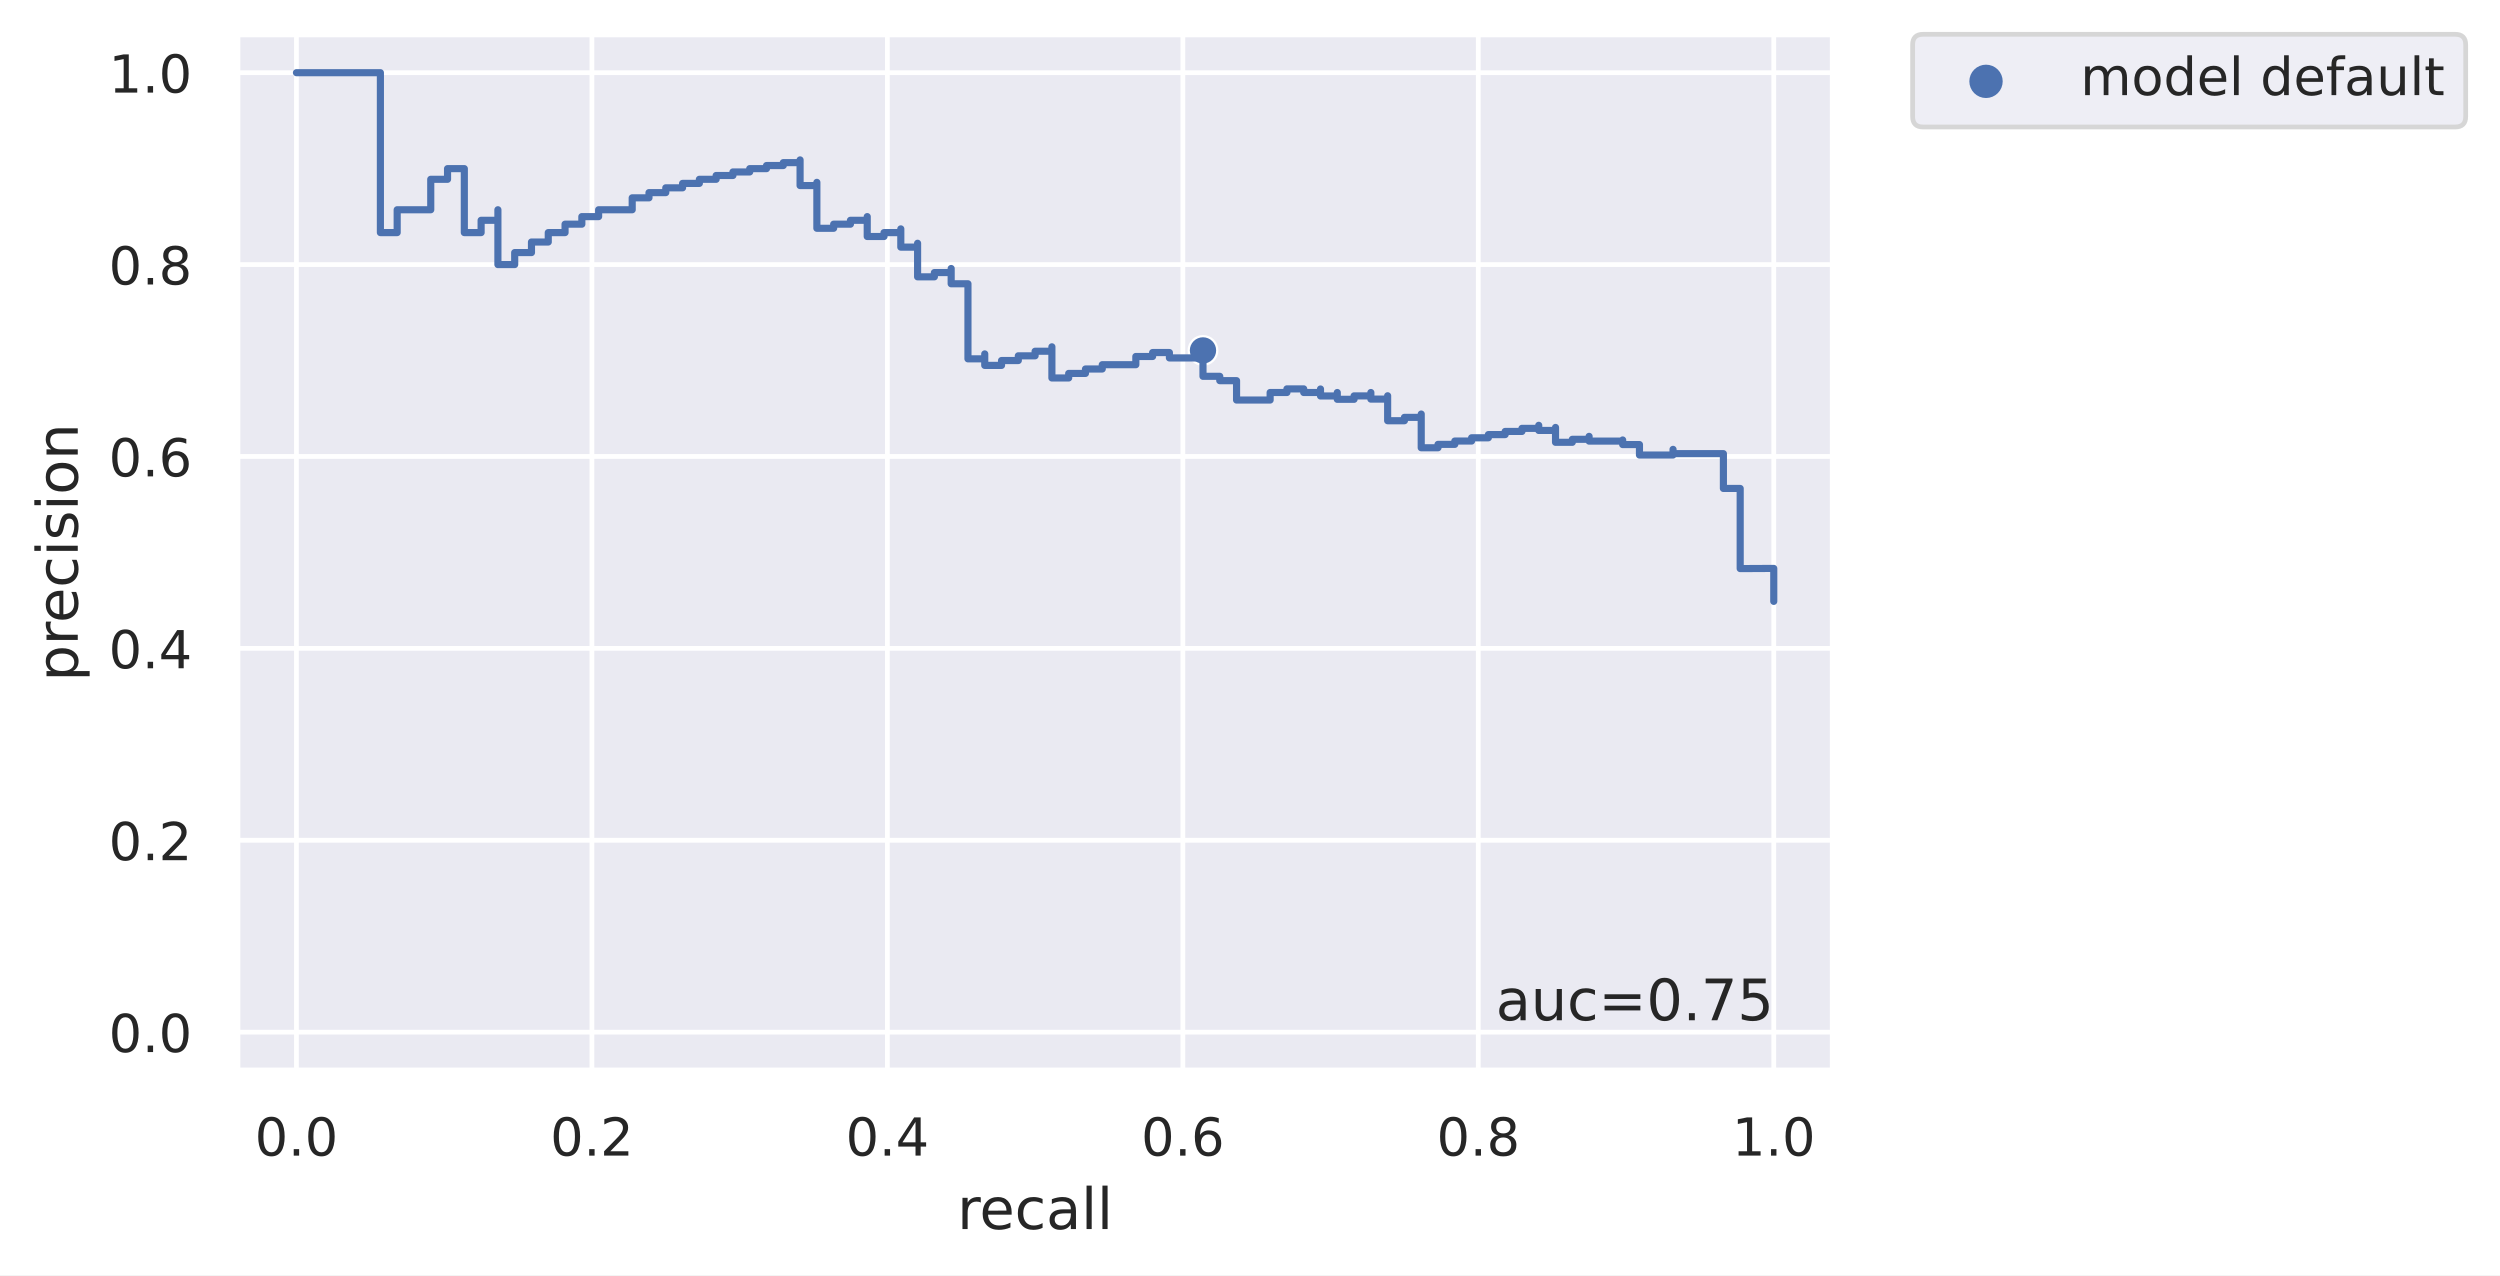
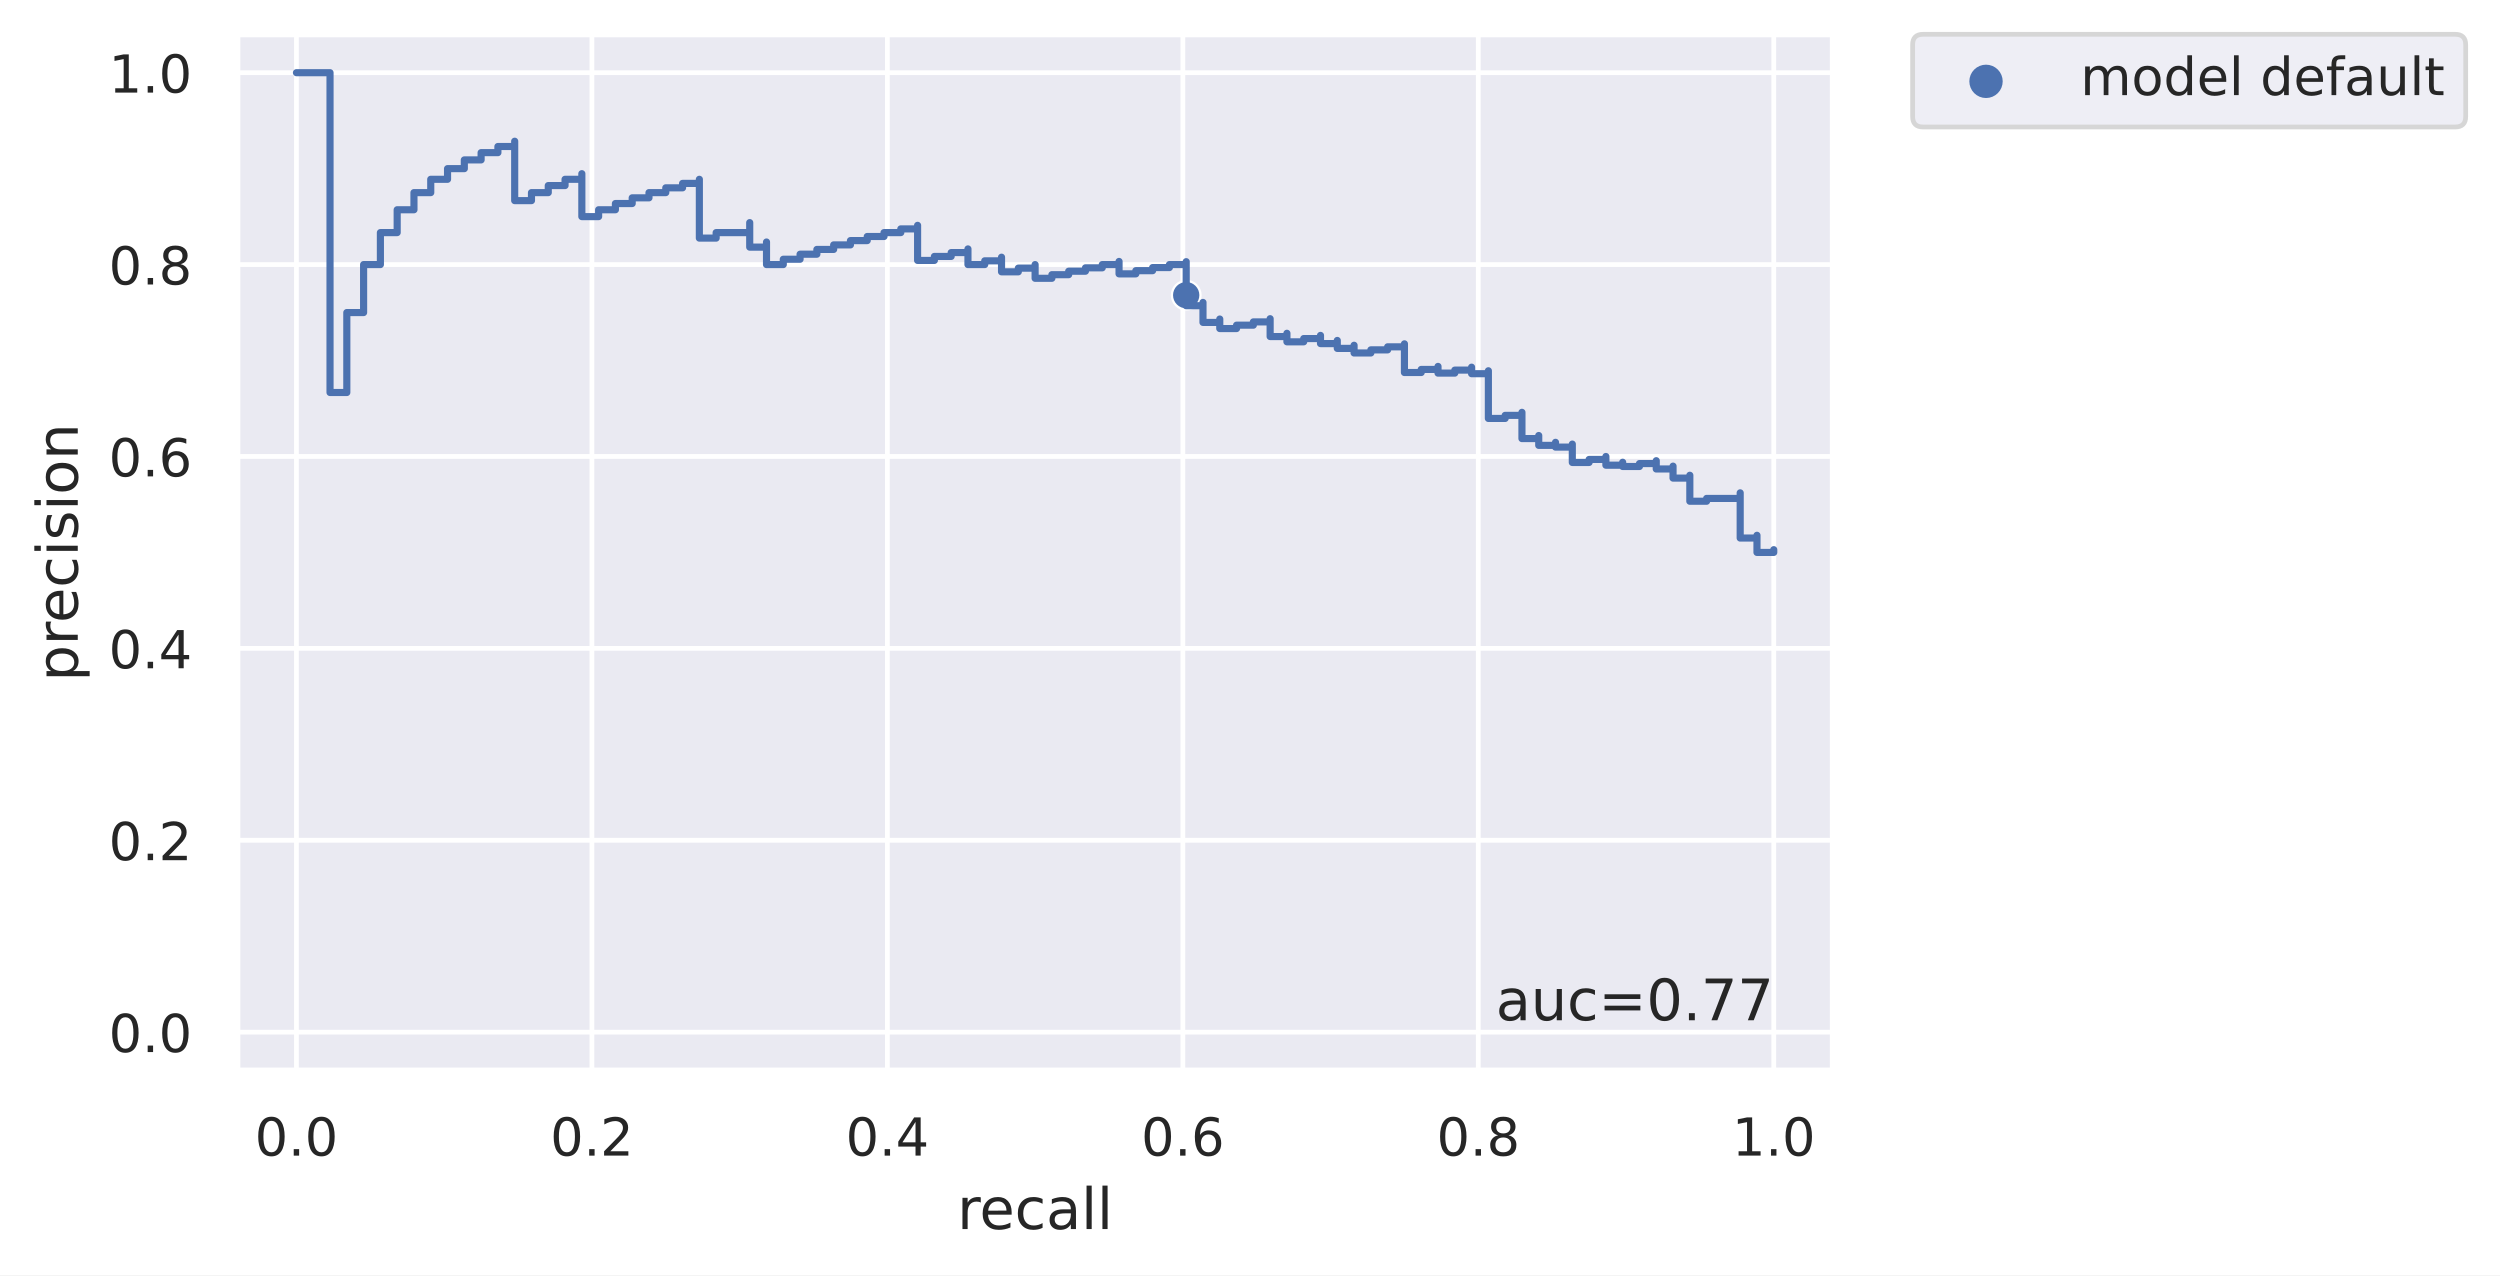
<svg xmlns="http://www.w3.org/2000/svg" xmlns:xlink="http://www.w3.org/1999/xlink" height="267.6pt" version="1.1" viewBox="0 0 524.601 267.6" width="524.601pt">
  <defs>
    <style type="text/css">*{stroke-linecap:butt;stroke-linejoin:round;}</style>
  </defs>
  <g id="figure_1">
    <g id="patch_1">
      <path d="M 0 267.6  L 524.601 267.6  L 524.601 0  L 0 0  z " style="fill:#ffffff;" />
    </g>
    <g id="axes_1">
      <g id="patch_2">
        <path d="M 49.807 224.64  L 384.607 224.64  L 384.607 7.2  L 49.807 7.2  z " style="fill:#eaeaf2;" />
      </g>
      <g id="matplotlib.axis_1">
        <g id="xtick_1">
          <g id="line2d_1">
-             <path clip-path="url(#p1f22471085)" d="M 62.207 224.64  L 62.207 7.2  " style="fill:none;stroke:#ffffff;stroke-linecap:round;" />
+             <path clip-path="url(#p3a8f4b2d29)" d="M 62.207 224.64  L 62.207 7.2  " style="fill:none;stroke:#ffffff;stroke-linecap:round;" />
          </g>
          <g id="text_1">
            <g style="fill:#262626;" transform="translate(53.46047 242.4983)scale(0.11 -0.11)">
              <defs>
                <path d="M 31.781 66.406  Q 24.172 66.406 20.328 58.906  Q 16.5 51.422 16.5 36.375  Q 16.5 21.391 20.328 13.891  Q 24.172 6.391 31.781 6.391  Q 39.453 6.391 43.281 13.891  Q 47.125 21.391 47.125 36.375  Q 47.125 51.422 43.281 58.906  Q 39.453 66.406 31.781 66.406  z M 31.781 74.219  Q 44.047 74.219 50.516 64.516  Q 56.984 54.828 56.984 36.375  Q 56.984 17.969 50.516 8.266  Q 44.047 -1.422 31.781 -1.422  Q 19.531 -1.422 13.062 8.266  Q 6.594 17.969 6.594 36.375  Q 6.594 54.828 13.062 64.516  Q 19.531 74.219 31.781 74.219  z " id="DejaVuSans-48" />
                <path d="M 10.688 12.406  L 21 12.406  L 21 0  L 10.688 0  z " id="DejaVuSans-46" />
              </defs>
              <use xlink:href="#DejaVuSans-48" />
              <use x="63.623" xlink:href="#DejaVuSans-46" />
              <use x="95.41" xlink:href="#DejaVuSans-48" />
            </g>
          </g>
        </g>
        <g id="xtick_2">
          <g id="line2d_2">
-             <path clip-path="url(#p1f22471085)" d="M 124.207 224.64  L 124.207 7.2  " style="fill:none;stroke:#ffffff;stroke-linecap:round;" />
+             <path clip-path="url(#p3a8f4b2d29)" d="M 124.207 224.64  L 124.207 7.2  " style="fill:none;stroke:#ffffff;stroke-linecap:round;" />
          </g>
          <g id="text_2">
            <g style="fill:#262626;" transform="translate(115.4605 242.4983)scale(0.11 -0.11)">
              <defs>
                <path d="M 19.188 8.297  L 53.609 8.297  L 53.609 0  L 7.328 0  L 7.328 8.297  Q 12.938 14.109 22.625 23.891  Q 32.328 33.688 34.812 36.531  Q 39.547 41.844 41.422 45.531  Q 43.312 49.219 43.312 52.781  Q 43.312 58.594 39.234 62.25  Q 35.156 65.922 28.609 65.922  Q 23.969 65.922 18.812 64.312  Q 13.672 62.703 7.812 59.422  L 7.812 69.391  Q 13.766 71.781 18.938 73  Q 24.125 74.219 28.422 74.219  Q 39.75 74.219 46.484 68.547  Q 53.219 62.891 53.219 53.422  Q 53.219 48.922 51.531 44.891  Q 49.859 40.875 45.406 35.406  Q 44.188 33.984 37.641 27.219  Q 31.109 20.453 19.188 8.297  z " id="DejaVuSans-50" />
              </defs>
              <use xlink:href="#DejaVuSans-48" />
              <use x="63.623" xlink:href="#DejaVuSans-46" />
              <use x="95.41" xlink:href="#DejaVuSans-50" />
            </g>
          </g>
        </g>
        <g id="xtick_3">
          <g id="line2d_3">
-             <path clip-path="url(#p1f22471085)" d="M 186.207 224.64  L 186.207 7.2  " style="fill:none;stroke:#ffffff;stroke-linecap:round;" />
+             <path clip-path="url(#p3a8f4b2d29)" d="M 186.207 224.64  L 186.207 7.2  " style="fill:none;stroke:#ffffff;stroke-linecap:round;" />
          </g>
          <g id="text_3">
            <g style="fill:#262626;" transform="translate(177.4605 242.4983)scale(0.11 -0.11)">
              <defs>
                <path d="M 37.797 64.312  L 12.891 25.391  L 37.797 25.391  z M 35.203 72.906  L 47.609 72.906  L 47.609 25.391  L 58.016 25.391  L 58.016 17.188  L 47.609 17.188  L 47.609 0  L 37.797 0  L 37.797 17.188  L 4.891 17.188  L 4.891 26.703  z " id="DejaVuSans-52" />
              </defs>
              <use xlink:href="#DejaVuSans-48" />
              <use x="63.623" xlink:href="#DejaVuSans-46" />
              <use x="95.41" xlink:href="#DejaVuSans-52" />
            </g>
          </g>
        </g>
        <g id="xtick_4">
          <g id="line2d_4">
-             <path clip-path="url(#p1f22471085)" d="M 248.207 224.64  L 248.207 7.2  " style="fill:none;stroke:#ffffff;stroke-linecap:round;" />
+             <path clip-path="url(#p3a8f4b2d29)" d="M 248.207 224.64  L 248.207 7.2  " style="fill:none;stroke:#ffffff;stroke-linecap:round;" />
          </g>
          <g id="text_4">
            <g style="fill:#262626;" transform="translate(239.4605 242.4983)scale(0.11 -0.11)">
              <defs>
                <path d="M 33.016 40.375  Q 26.375 40.375 22.484 35.828  Q 18.609 31.297 18.609 23.391  Q 18.609 15.531 22.484 10.953  Q 26.375 6.391 33.016 6.391  Q 39.656 6.391 43.531 10.953  Q 47.406 15.531 47.406 23.391  Q 47.406 31.297 43.531 35.828  Q 39.656 40.375 33.016 40.375  z M 52.594 71.297  L 52.594 62.312  Q 48.875 64.062 45.094 64.984  Q 41.312 65.922 37.594 65.922  Q 27.828 65.922 22.672 59.328  Q 17.531 52.734 16.797 39.406  Q 19.672 43.656 24.016 45.922  Q 28.375 48.188 33.594 48.188  Q 44.578 48.188 50.953 41.516  Q 57.328 34.859 57.328 23.391  Q 57.328 12.156 50.688 5.359  Q 44.047 -1.422 33.016 -1.422  Q 20.359 -1.422 13.672 8.266  Q 6.984 17.969 6.984 36.375  Q 6.984 53.656 15.188 63.938  Q 23.391 74.219 37.203 74.219  Q 40.922 74.219 44.703 73.484  Q 48.484 72.75 52.594 71.297  z " id="DejaVuSans-54" />
              </defs>
              <use xlink:href="#DejaVuSans-48" />
              <use x="63.623" xlink:href="#DejaVuSans-46" />
              <use x="95.41" xlink:href="#DejaVuSans-54" />
            </g>
          </g>
        </g>
        <g id="xtick_5">
          <g id="line2d_5">
-             <path clip-path="url(#p1f22471085)" d="M 310.207 224.64  L 310.207 7.2  " style="fill:none;stroke:#ffffff;stroke-linecap:round;" />
+             <path clip-path="url(#p3a8f4b2d29)" d="M 310.207 224.64  L 310.207 7.2  " style="fill:none;stroke:#ffffff;stroke-linecap:round;" />
          </g>
          <g id="text_5">
            <g style="fill:#262626;" transform="translate(301.4605 242.4983)scale(0.11 -0.11)">
              <defs>
                <path d="M 31.781 34.625  Q 24.75 34.625 20.719 30.859  Q 16.703 27.094 16.703 20.516  Q 16.703 13.922 20.719 10.156  Q 24.75 6.391 31.781 6.391  Q 38.812 6.391 42.859 10.172  Q 46.922 13.969 46.922 20.516  Q 46.922 27.094 42.891 30.859  Q 38.875 34.625 31.781 34.625  z M 21.922 38.812  Q 15.578 40.375 12.031 44.719  Q 8.5 49.078 8.5 55.328  Q 8.5 64.062 14.719 69.141  Q 20.953 74.219 31.781 74.219  Q 42.672 74.219 48.875 69.141  Q 55.078 64.062 55.078 55.328  Q 55.078 49.078 51.531 44.719  Q 48 40.375 41.703 38.812  Q 48.828 37.156 52.797 32.312  Q 56.781 27.484 56.781 20.516  Q 56.781 9.906 50.312 4.234  Q 43.844 -1.422 31.781 -1.422  Q 19.734 -1.422 13.25 4.234  Q 6.781 9.906 6.781 20.516  Q 6.781 27.484 10.781 32.312  Q 14.797 37.156 21.922 38.812  z M 18.312 54.391  Q 18.312 48.734 21.844 45.562  Q 25.391 42.391 31.781 42.391  Q 38.141 42.391 41.719 45.562  Q 45.312 48.734 45.312 54.391  Q 45.312 60.062 41.719 63.234  Q 38.141 66.406 31.781 66.406  Q 25.391 66.406 21.844 63.234  Q 18.312 60.062 18.312 54.391  z " id="DejaVuSans-56" />
              </defs>
              <use xlink:href="#DejaVuSans-48" />
              <use x="63.623" xlink:href="#DejaVuSans-46" />
              <use x="95.41" xlink:href="#DejaVuSans-56" />
            </g>
          </g>
        </g>
        <g id="xtick_6">
          <g id="line2d_6">
-             <path clip-path="url(#p1f22471085)" d="M 372.207 224.64  L 372.207 7.2  " style="fill:none;stroke:#ffffff;stroke-linecap:round;" />
+             <path clip-path="url(#p3a8f4b2d29)" d="M 372.207 224.64  L 372.207 7.2  " style="fill:none;stroke:#ffffff;stroke-linecap:round;" />
          </g>
          <g id="text_6">
            <g style="fill:#262626;" transform="translate(363.4605 242.4983)scale(0.11 -0.11)">
              <defs>
                <path d="M 12.406 8.297  L 28.516 8.297  L 28.516 63.922  L 10.984 60.406  L 10.984 69.391  L 28.422 72.906  L 38.281 72.906  L 38.281 8.297  L 54.391 8.297  L 54.391 0  L 12.406 0  z " id="DejaVuSans-49" />
              </defs>
              <use xlink:href="#DejaVuSans-49" />
              <use x="63.623" xlink:href="#DejaVuSans-46" />
              <use x="95.41" xlink:href="#DejaVuSans-48" />
            </g>
          </g>
        </g>
        <g id="text_7">
          <g style="fill:#262626;" transform="translate(200.8741 257.9041)scale(0.12 -0.12)">
            <defs>
              <path d="M 41.109 46.297  Q 39.594 47.172 37.812 47.578  Q 36.031 48 33.891 48  Q 26.266 48 22.188 43.047  Q 18.109 38.094 18.109 28.812  L 18.109 0  L 9.078 0  L 9.078 54.688  L 18.109 54.688  L 18.109 46.188  Q 20.953 51.172 25.484 53.578  Q 30.031 56 36.531 56  Q 37.453 56 38.578 55.875  Q 39.703 55.766 41.062 55.516  z " id="DejaVuSans-114" />
              <path d="M 56.203 29.594  L 56.203 25.203  L 14.891 25.203  Q 15.484 15.922 20.484 11.062  Q 25.484 6.203 34.422 6.203  Q 39.594 6.203 44.453 7.469  Q 49.312 8.734 54.109 11.281  L 54.109 2.781  Q 49.266 0.734 44.188 -0.344  Q 39.109 -1.422 33.891 -1.422  Q 20.797 -1.422 13.156 6.188  Q 5.516 13.812 5.516 26.812  Q 5.516 40.234 12.766 48.109  Q 20.016 56 32.328 56  Q 43.359 56 49.781 48.891  Q 56.203 41.797 56.203 29.594  z M 47.219 32.234  Q 47.125 39.594 43.094 43.984  Q 39.062 48.391 32.422 48.391  Q 24.906 48.391 20.391 44.141  Q 15.875 39.891 15.188 32.172  z " id="DejaVuSans-101" />
              <path d="M 48.781 52.594  L 48.781 44.188  Q 44.969 46.297 41.141 47.344  Q 37.312 48.391 33.406 48.391  Q 24.656 48.391 19.812 42.844  Q 14.984 37.312 14.984 27.297  Q 14.984 17.281 19.812 11.734  Q 24.656 6.203 33.406 6.203  Q 37.312 6.203 41.141 7.25  Q 44.969 8.297 48.781 10.406  L 48.781 2.094  Q 45.016 0.344 40.984 -0.531  Q 36.969 -1.422 32.422 -1.422  Q 20.062 -1.422 12.781 6.344  Q 5.516 14.109 5.516 27.297  Q 5.516 40.672 12.859 48.328  Q 20.219 56 33.016 56  Q 37.156 56 41.109 55.141  Q 45.062 54.297 48.781 52.594  z " id="DejaVuSans-99" />
              <path d="M 34.281 27.484  Q 23.391 27.484 19.188 25  Q 14.984 22.516 14.984 16.5  Q 14.984 11.719 18.141 8.906  Q 21.297 6.109 26.703 6.109  Q 34.188 6.109 38.703 11.406  Q 43.219 16.703 43.219 25.484  L 43.219 27.484  z M 52.203 31.203  L 52.203 0  L 43.219 0  L 43.219 8.297  Q 40.141 3.328 35.547 0.953  Q 30.953 -1.422 24.312 -1.422  Q 15.922 -1.422 10.953 3.297  Q 6 8.016 6 15.922  Q 6 25.141 12.172 29.828  Q 18.359 34.516 30.609 34.516  L 43.219 34.516  L 43.219 35.406  Q 43.219 41.609 39.141 45  Q 35.062 48.391 27.688 48.391  Q 23 48.391 18.547 47.266  Q 14.109 46.141 10.016 43.891  L 10.016 52.203  Q 14.938 54.109 19.578 55.047  Q 24.219 56 28.609 56  Q 40.484 56 46.344 49.844  Q 52.203 43.703 52.203 31.203  z " id="DejaVuSans-97" />
              <path d="M 9.422 75.984  L 18.406 75.984  L 18.406 0  L 9.422 0  z " id="DejaVuSans-108" />
            </defs>
            <use xlink:href="#DejaVuSans-114" />
            <use x="38.863" xlink:href="#DejaVuSans-101" />
            <use x="100.387" xlink:href="#DejaVuSans-99" />
            <use x="155.367" xlink:href="#DejaVuSans-97" />
            <use x="216.646" xlink:href="#DejaVuSans-108" />
            <use x="244.43" xlink:href="#DejaVuSans-108" />
          </g>
        </g>
      </g>
      <g id="matplotlib.axis_2">
        <g id="ytick_1">
          <g id="line2d_7">
-             <path clip-path="url(#p1f22471085)" d="M 49.807 216.587  L 384.607 216.587  " style="fill:none;stroke:#ffffff;stroke-linecap:round;" />
+             <path clip-path="url(#p3a8f4b2d29)" d="M 49.807 216.587  L 384.607 216.587  " style="fill:none;stroke:#ffffff;stroke-linecap:round;" />
          </g>
          <g id="text_8">
            <g style="fill:#262626;" transform="translate(22.81375 220.7658)scale(0.11 -0.11)">
              <use xlink:href="#DejaVuSans-48" />
              <use x="63.623" xlink:href="#DejaVuSans-46" />
              <use x="95.41" xlink:href="#DejaVuSans-48" />
            </g>
          </g>
        </g>
        <g id="ytick_2">
          <g id="line2d_8">
-             <path clip-path="url(#p1f22471085)" d="M 49.807 176.32  L 384.607 176.32  " style="fill:none;stroke:#ffffff;stroke-linecap:round;" />
+             <path clip-path="url(#p3a8f4b2d29)" d="M 49.807 176.32  L 384.607 176.32  " style="fill:none;stroke:#ffffff;stroke-linecap:round;" />
          </g>
          <g id="text_9">
            <g style="fill:#262626;" transform="translate(22.81375 180.4991)scale(0.11 -0.11)">
              <use xlink:href="#DejaVuSans-48" />
              <use x="63.623" xlink:href="#DejaVuSans-46" />
              <use x="95.41" xlink:href="#DejaVuSans-50" />
            </g>
          </g>
        </g>
        <g id="ytick_3">
          <g id="line2d_9">
-             <path clip-path="url(#p1f22471085)" d="M 49.807 136.053  L 384.607 136.053  " style="fill:none;stroke:#ffffff;stroke-linecap:round;" />
+             <path clip-path="url(#p3a8f4b2d29)" d="M 49.807 136.053  L 384.607 136.053  " style="fill:none;stroke:#ffffff;stroke-linecap:round;" />
          </g>
          <g id="text_10">
            <g style="fill:#262626;" transform="translate(22.81375 140.2325)scale(0.11 -0.11)">
              <use xlink:href="#DejaVuSans-48" />
              <use x="63.623" xlink:href="#DejaVuSans-46" />
              <use x="95.41" xlink:href="#DejaVuSans-52" />
            </g>
          </g>
        </g>
        <g id="ytick_4">
          <g id="line2d_10">
-             <path clip-path="url(#p1f22471085)" d="M 49.807 95.787  L 384.607 95.787  " style="fill:none;stroke:#ffffff;stroke-linecap:round;" />
+             <path clip-path="url(#p3a8f4b2d29)" d="M 49.807 95.787  L 384.607 95.787  " style="fill:none;stroke:#ffffff;stroke-linecap:round;" />
          </g>
          <g id="text_11">
            <g style="fill:#262626;" transform="translate(22.81375 99.96581)scale(0.11 -0.11)">
              <use xlink:href="#DejaVuSans-48" />
              <use x="63.623" xlink:href="#DejaVuSans-46" />
              <use x="95.41" xlink:href="#DejaVuSans-54" />
            </g>
          </g>
        </g>
        <g id="ytick_5">
          <g id="line2d_11">
-             <path clip-path="url(#p1f22471085)" d="M 49.807 55.52  L 384.607 55.52  " style="fill:none;stroke:#ffffff;stroke-linecap:round;" />
+             <path clip-path="url(#p3a8f4b2d29)" d="M 49.807 55.52  L 384.607 55.52  " style="fill:none;stroke:#ffffff;stroke-linecap:round;" />
          </g>
          <g id="text_12">
            <g style="fill:#262626;" transform="translate(22.81375 59.69914)scale(0.11 -0.11)">
              <use xlink:href="#DejaVuSans-48" />
              <use x="63.623" xlink:href="#DejaVuSans-46" />
              <use x="95.41" xlink:href="#DejaVuSans-56" />
            </g>
          </g>
        </g>
        <g id="ytick_6">
          <g id="line2d_12">
-             <path clip-path="url(#p1f22471085)" d="M 49.807 15.253  L 384.607 15.253  " style="fill:none;stroke:#ffffff;stroke-linecap:round;" />
+             <path clip-path="url(#p3a8f4b2d29)" d="M 49.807 15.253  L 384.607 15.253  " style="fill:none;stroke:#ffffff;stroke-linecap:round;" />
          </g>
          <g id="text_13">
            <g style="fill:#262626;" transform="translate(22.81375 19.43247)scale(0.11 -0.11)">
              <use xlink:href="#DejaVuSans-49" />
              <use x="63.623" xlink:href="#DejaVuSans-46" />
              <use x="95.41" xlink:href="#DejaVuSans-48" />
            </g>
          </g>
        </g>
        <g id="text_14">
          <g style="fill:#262626;" transform="translate(16.31812 142.9847)rotate(-90)scale(0.12 -0.12)">
            <defs>
              <path d="M 18.109 8.203  L 18.109 -20.797  L 9.078 -20.797  L 9.078 54.688  L 18.109 54.688  L 18.109 46.391  Q 20.953 51.266 25.266 53.625  Q 29.594 56 35.594 56  Q 45.562 56 51.781 48.094  Q 58.016 40.188 58.016 27.297  Q 58.016 14.406 51.781 6.484  Q 45.562 -1.422 35.594 -1.422  Q 29.594 -1.422 25.266 0.953  Q 20.953 3.328 18.109 8.203  z M 48.688 27.297  Q 48.688 37.203 44.609 42.844  Q 40.531 48.484 33.406 48.484  Q 26.266 48.484 22.188 42.844  Q 18.109 37.203 18.109 27.297  Q 18.109 17.391 22.188 11.75  Q 26.266 6.109 33.406 6.109  Q 40.531 6.109 44.609 11.75  Q 48.688 17.391 48.688 27.297  z " id="DejaVuSans-112" />
              <path d="M 9.422 54.688  L 18.406 54.688  L 18.406 0  L 9.422 0  z M 9.422 75.984  L 18.406 75.984  L 18.406 64.594  L 9.422 64.594  z " id="DejaVuSans-105" />
              <path d="M 44.281 53.078  L 44.281 44.578  Q 40.484 46.531 36.375 47.5  Q 32.281 48.484 27.875 48.484  Q 21.188 48.484 17.844 46.438  Q 14.5 44.391 14.5 40.281  Q 14.5 37.156 16.891 35.375  Q 19.281 33.594 26.516 31.984  L 29.594 31.297  Q 39.156 29.25 43.188 25.516  Q 47.219 21.781 47.219 15.094  Q 47.219 7.469 41.188 3.016  Q 35.156 -1.422 24.609 -1.422  Q 20.219 -1.422 15.453 -0.562  Q 10.688 0.297 5.422 2  L 5.422 11.281  Q 10.406 8.688 15.234 7.391  Q 20.062 6.109 24.812 6.109  Q 31.156 6.109 34.562 8.281  Q 37.984 10.453 37.984 14.406  Q 37.984 18.062 35.516 20.016  Q 33.062 21.969 24.703 23.781  L 21.578 24.516  Q 13.234 26.266 9.516 29.906  Q 5.812 33.547 5.812 39.891  Q 5.812 47.609 11.281 51.797  Q 16.75 56 26.812 56  Q 31.781 56 36.172 55.266  Q 40.578 54.547 44.281 53.078  z " id="DejaVuSans-115" />
              <path d="M 30.609 48.391  Q 23.391 48.391 19.188 42.75  Q 14.984 37.109 14.984 27.297  Q 14.984 17.484 19.156 11.844  Q 23.344 6.203 30.609 6.203  Q 37.797 6.203 41.984 11.859  Q 46.188 17.531 46.188 27.297  Q 46.188 37.016 41.984 42.703  Q 37.797 48.391 30.609 48.391  z M 30.609 56  Q 42.328 56 49.016 48.375  Q 55.719 40.766 55.719 27.297  Q 55.719 13.875 49.016 6.219  Q 42.328 -1.422 30.609 -1.422  Q 18.844 -1.422 12.172 6.219  Q 5.516 13.875 5.516 27.297  Q 5.516 40.766 12.172 48.375  Q 18.844 56 30.609 56  z " id="DejaVuSans-111" />
              <path d="M 54.891 33.016  L 54.891 0  L 45.906 0  L 45.906 32.719  Q 45.906 40.484 42.875 44.328  Q 39.844 48.188 33.797 48.188  Q 26.516 48.188 22.312 43.547  Q 18.109 38.922 18.109 30.906  L 18.109 0  L 9.078 0  L 9.078 54.688  L 18.109 54.688  L 18.109 46.188  Q 21.344 51.125 25.703 53.562  Q 30.078 56 35.797 56  Q 45.219 56 50.047 50.172  Q 54.891 44.344 54.891 33.016  z " id="DejaVuSans-110" />
            </defs>
            <use xlink:href="#DejaVuSans-112" />
            <use x="63.477" xlink:href="#DejaVuSans-114" />
            <use x="102.34" xlink:href="#DejaVuSans-101" />
            <use x="163.863" xlink:href="#DejaVuSans-99" />
            <use x="218.844" xlink:href="#DejaVuSans-105" />
            <use x="246.627" xlink:href="#DejaVuSans-115" />
            <use x="298.727" xlink:href="#DejaVuSans-105" />
            <use x="326.51" xlink:href="#DejaVuSans-111" />
            <use x="387.691" xlink:href="#DejaVuSans-110" />
          </g>
        </g>
      </g>
      <g id="PathCollection_1">
        <defs>
-           <path d="M 0 3  C 0.796 3 1.559 2.684 2.121 2.121  C 2.684 1.559 3 0.796 3 0  C 3 -0.796 2.684 -1.559 2.121 -2.121  C 1.559 -2.684 0.796 -3 0 -3  C -0.796 -3 -1.559 -2.684 -2.121 -2.121  C -2.684 -1.559 -3 -0.796 -3 0  C -3 0.796 -2.684 1.559 -2.121 2.121  C -1.559 2.684 -0.796 3 0 3  z " id="m87ad80c992" style="stroke:#ffffff;stroke-width:0.48;" />
+           <path d="M 0 3  C 0.796 3 1.559 2.684 2.121 2.121  C 2.684 1.559 3 0.796 3 0  C 3 -0.796 2.684 -1.559 2.121 -2.121  C 1.559 -2.684 0.796 -3 0 -3  C -0.796 -3 -1.559 -2.684 -2.121 -2.121  C -2.684 -1.559 -3 -0.796 -3 0  C -3 0.796 -2.684 1.559 -2.121 2.121  C -1.559 2.684 -0.796 3 0 3  z " id="mc258700dc8" style="stroke:#ffffff;stroke-width:0.48;" />
        </defs>
-         <g clip-path="url(#p1f22471085)">
-           <use style="fill:#4c72b0;stroke:#ffffff;stroke-width:0.48;" x="252.434" xlink:href="#m87ad80c992" y="73.534" />
+         <g clip-path="url(#p3a8f4b2d29)">
+           <use style="fill:#4c72b0;stroke:#ffffff;stroke-width:0.48;" x="248.912" xlink:href="#mc258700dc8" y="61.939" />
        </g>
      </g>
      <g id="PathCollection_2" />
      <g id="line2d_13">
-         <path clip-path="url(#p1f22471085)" d="M 372.207 126.192  L 372.207 119.276  L 365.162 119.313  L 365.162 102.498  L 361.639 102.498  L 361.639 95.195  L 351.071 95.195  L 351.071 94.295  L 351.071 95.484  L 344.025 95.484  L 344.025 93.29  L 340.503 93.29  L 340.503 92.326  L 340.503 92.565  L 333.457 92.565  L 333.457 91.565  L 333.457 92.186  L 329.934 92.186  L 329.934 92.816  L 326.412 92.816  L 326.412 89.696  L 326.412 90.327  L 322.889 90.327  L 322.889 89.248  L 322.889 89.886  L 319.366 89.886  L 319.366 90.534  L 315.844 90.534  L 315.844 91.195  L 312.321 91.195  L 312.321 91.867  L 308.798 91.867  L 308.798 92.551  L 305.275 92.551  L 305.275 93.247  L 301.753 93.247  L 301.753 93.956  L 298.23 93.956  L 298.23 86.882  L 298.23 87.577  L 294.707 87.577  L 294.707 88.286  L 291.184 88.286  L 291.184 83.049  L 291.184 83.748  L 287.662 83.748  L 287.662 82.364  L 287.662 83.071  L 284.139 83.071  L 284.139 83.792  L 280.616 83.792  L 280.616 82.364  L 280.616 83.094  L 277.094 83.094  L 277.094 81.627  L 277.094 82.364  L 273.571 82.364  L 273.571 81.602  L 270.048 81.602  L 270.048 82.364  L 266.525 82.364  L 266.525 83.944  L 259.48 83.944  L 259.48 79.879  L 255.957 79.879  L 255.957 78.966  L 252.434 78.966  L 252.434 73.534  L 252.434 75.109  L 245.389 75.109  L 245.389 73.976  L 241.866 73.976  L 241.866 74.803  L 238.344 74.803  L 238.344 76.529  L 231.298 76.529  L 231.298 77.43  L 227.775 77.43  L 227.775 78.358  L 224.253 78.358  L 224.253 79.314  L 220.73 79.314  L 220.73 72.777  L 220.73 73.705  L 217.207 73.705  L 217.207 74.663  L 213.684 74.663  L 213.684 75.653  L 210.162 75.653  L 210.162 76.677  L 206.639 76.677  L 206.639 74.265  L 206.639 75.3  L 203.116 75.3  L 203.116 59.547  L 199.594 59.547  L 199.594 56.342  L 199.594 57.198  L 196.071 57.198  L 196.071 58.09  L 192.548 58.09  L 192.548 51.046  L 192.548 51.859  L 189.025 51.859  L 189.025 48.029  L 189.025 48.809  L 185.503 48.809  L 185.503 49.627  L 181.98 49.627  L 181.98 45.453  L 181.98 46.228  L 178.457 46.228  L 178.457 47.043  L 174.934 47.043  L 174.934 47.902  L 171.412 47.902  L 171.412 38.263  L 171.412 38.94  L 167.889 38.94  L 167.889 33.556  L 167.889 34.128  L 164.366 34.128  L 164.366 34.737  L 160.844 34.737  L 160.844 35.387  L 157.321 35.387  L 157.321 36.081  L 153.798 36.081  L 153.798 36.825  L 150.275 36.825  L 150.275 37.624  L 146.753 37.624  L 146.753 38.484  L 143.23 38.484  L 143.23 39.413  L 139.707 39.413  L 139.707 40.42  L 136.184 40.42  L 136.184 41.514  L 132.662 41.514  L 132.662 44.015  L 125.616 44.015  L 125.616 45.453  L 122.094 45.453  L 122.094 47.043  L 118.571 47.043  L 118.571 48.809  L 115.048 48.809  L 115.048 50.783  L 111.525 50.783  L 111.525 53.003  L 108.003 53.003  L 108.003 55.52  L 104.48 55.52  L 104.48 44.015  L 104.48 46.228  L 100.957 46.228  L 100.957 48.809  L 97.434 48.809  L 97.434 35.387  L 93.912 35.387  L 93.912 37.624  L 90.389 37.624  L 90.389 44.015  L 83.344 44.015  L 83.344 48.809  L 79.821 48.809  L 79.821 15.253  L 62.207 15.253  L 62.207 15.253  " style="fill:none;stroke:#4c72b0;stroke-linecap:round;stroke-width:1.5;" />
+         <path clip-path="url(#p3a8f4b2d29)" d="M 372.207 115.345  L 372.207 115.92  L 368.684 115.92  L 368.684 112.325  L 368.684 112.906  L 365.162 112.906  L 365.162 103.419  L 365.162 104.587  L 358.116 104.587  L 358.116 105.182  L 354.594 105.182  L 354.594 99.729  L 354.594 100.324  L 351.071 100.324  L 351.071 97.814  L 351.071 98.413  L 347.548 98.413  L 347.548 96.675  L 347.548 97.278  L 344.025 97.278  L 344.025 97.89  L 340.503 97.89  L 340.503 96.998  L 340.503 97.617  L 336.98 97.617  L 336.98 95.787  L 336.98 96.411  L 333.457 96.411  L 333.457 97.045  L 329.934 97.045  L 329.934 93.189  L 329.934 93.822  L 326.412 93.822  L 326.412 92.816  L 326.412 93.457  L 322.889 93.457  L 322.889 91.388  L 322.889 92.033  L 319.366 92.033  L 319.366 86.522  L 319.366 87.158  L 315.844 87.158  L 315.844 87.806  L 312.321 87.806  L 312.321 77.803  L 312.321 78.417  L 308.798 78.417  L 308.798 77.049  L 308.798 77.667  L 305.275 77.667  L 305.275 78.297  L 301.753 78.297  L 301.753 76.886  L 301.753 77.521  L 298.23 77.521  L 298.23 78.17  L 294.707 78.17  L 294.707 72.152  L 294.707 72.777  L 291.184 72.777  L 291.184 73.416  L 287.662 73.416  L 287.662 74.07  L 284.139 74.07  L 284.139 72.45  L 284.139 73.108  L 280.616 73.108  L 280.616 71.439  L 280.616 72.1  L 277.094 72.1  L 277.094 70.38  L 277.094 71.044  L 273.571 71.044  L 273.571 71.725  L 270.048 71.725  L 270.048 69.936  L 270.048 70.62  L 266.525 70.62  L 266.525 66.877  L 266.525 67.548  L 263.003 67.548  L 263.003 68.236  L 259.48 68.236  L 259.48 68.942  L 255.957 68.942  L 255.957 66.947  L 255.957 67.655  L 252.434 67.655  L 252.434 63.46  L 252.434 64.149  L 248.912 64.149  L 248.912 54.91  L 248.912 55.52  L 245.389 55.52  L 245.389 56.149  L 241.866 56.149  L 241.866 56.798  L 238.344 56.798  L 238.344 57.468  L 234.821 57.468  L 234.821 54.86  L 234.821 55.52  L 231.298 55.52  L 231.298 56.202  L 227.775 56.202  L 227.775 56.909  L 224.253 56.909  L 224.253 57.639  L 220.73 57.639  L 220.73 58.396  L 217.207 58.396  L 217.207 55.52  L 217.207 56.266  L 213.684 56.266  L 213.684 57.039  L 210.162 57.039  L 210.162 53.971  L 210.162 54.73  L 206.639 54.73  L 206.639 55.52  L 203.116 55.52  L 203.116 52.233  L 203.116 53.003  L 199.594 53.003  L 199.594 53.807  L 196.071 53.807  L 196.071 54.645  L 192.548 54.645  L 192.548 47.284  L 192.548 48.029  L 189.025 48.029  L 189.025 48.809  L 185.503 48.809  L 185.503 49.627  L 181.98 49.627  L 181.98 50.487  L 178.457 50.487  L 178.457 51.39  L 174.934 51.39  L 174.934 52.341  L 171.412 52.341  L 171.412 53.343  L 167.889 53.343  L 167.889 54.401  L 164.366 54.401  L 164.366 55.52  L 160.844 55.52  L 160.844 50.783  L 160.844 51.859  L 157.321 51.859  L 157.321 46.712  L 157.321 48.809  L 150.275 48.809  L 150.275 49.966  L 146.753 49.966  L 146.753 37.624  L 146.753 38.484  L 143.23 38.484  L 143.23 39.413  L 139.707 39.413  L 139.707 40.42  L 136.184 40.42  L 136.184 41.514  L 132.662 41.514  L 132.662 42.708  L 129.139 42.708  L 129.139 44.015  L 125.616 44.015  L 125.616 45.453  L 122.094 45.453  L 122.094 36.446  L 122.094 37.624  L 118.571 37.624  L 118.571 38.94  L 115.048 38.94  L 115.048 40.42  L 111.525 40.42  L 111.525 42.098  L 108.003 42.098  L 108.003 29.634  L 108.003 30.741  L 104.48 30.741  L 104.48 32.031  L 100.957 32.031  L 100.957 33.556  L 97.434 33.556  L 97.434 35.387  L 93.912 35.387  L 93.912 37.624  L 90.389 37.624  L 90.389 40.42  L 86.866 40.42  L 86.866 44.015  L 83.344 44.015  L 83.344 48.809  L 79.821 48.809  L 79.821 55.52  L 76.298 55.52  L 76.298 65.587  L 72.775 65.587  L 72.775 82.364  L 69.253 82.364  L 69.253 15.253  L 69.253 15.253  L 62.207 15.253  L 62.207 15.253  " style="fill:none;stroke:#4c72b0;stroke-linecap:round;stroke-width:1.5;" />
      </g>
      <g id="patch_3">
        <path d="M 49.807 224.64  L 49.807 7.2  " style="fill:none;stroke:#ffffff;stroke-linecap:square;stroke-linejoin:miter;stroke-width:1.25;" />
      </g>
      <g id="patch_4">
        <path d="M 384.607 224.64  L 384.607 7.2  " style="fill:none;stroke:#ffffff;stroke-linecap:square;stroke-linejoin:miter;stroke-width:1.25;" />
      </g>
      <g id="patch_5">
        <path d="M 49.807 224.64  L 384.607 224.64  " style="fill:none;stroke:#ffffff;stroke-linecap:square;stroke-linejoin:miter;stroke-width:1.25;" />
      </g>
      <g id="patch_6">
        <path d="M 49.807 7.2  L 384.607 7.2  " style="fill:none;stroke:#ffffff;stroke-linecap:square;stroke-linejoin:miter;stroke-width:1.25;" />
      </g>
      <g id="text_15">
        <g style="fill:#262626;" transform="translate(313.8759 214.091)scale(0.12 -0.12)">
          <defs>
            <path d="M 8.5 21.578  L 8.5 54.688  L 17.484 54.688  L 17.484 21.922  Q 17.484 14.156 20.5 10.266  Q 23.531 6.391 29.594 6.391  Q 36.859 6.391 41.078 11.031  Q 45.312 15.672 45.312 23.688  L 45.312 54.688  L 54.297 54.688  L 54.297 0  L 45.312 0  L 45.312 8.406  Q 42.047 3.422 37.719 1  Q 33.406 -1.422 27.688 -1.422  Q 18.266 -1.422 13.375 4.438  Q 8.5 10.297 8.5 21.578  z M 31.109 56  z " id="DejaVuSans-117" />
            <path d="M 10.594 45.406  L 73.188 45.406  L 73.188 37.203  L 10.594 37.203  z M 10.594 25.484  L 73.188 25.484  L 73.188 17.188  L 10.594 17.188  z " id="DejaVuSans-61" />
            <path d="M 8.203 72.906  L 55.078 72.906  L 55.078 68.703  L 28.609 0  L 18.312 0  L 43.219 64.594  L 8.203 64.594  z " id="DejaVuSans-55" />
-             <path d="M 10.797 72.906  L 49.516 72.906  L 49.516 64.594  L 19.828 64.594  L 19.828 46.734  Q 21.969 47.469 24.109 47.828  Q 26.266 48.188 28.422 48.188  Q 40.625 48.188 47.75 41.5  Q 54.891 34.812 54.891 23.391  Q 54.891 11.625 47.562 5.094  Q 40.234 -1.422 26.906 -1.422  Q 22.312 -1.422 17.547 -0.641  Q 12.797 0.141 7.719 1.703  L 7.719 11.625  Q 12.109 9.234 16.797 8.062  Q 21.484 6.891 26.703 6.891  Q 35.156 6.891 40.078 11.328  Q 45.016 15.766 45.016 23.391  Q 45.016 31 40.078 35.438  Q 35.156 39.891 26.703 39.891  Q 22.75 39.891 18.812 39.016  Q 14.891 38.141 10.797 36.281  z " id="DejaVuSans-53" />
          </defs>
          <use xlink:href="#DejaVuSans-97" />
          <use x="61.279" xlink:href="#DejaVuSans-117" />
          <use x="124.658" xlink:href="#DejaVuSans-99" />
          <use x="179.639" xlink:href="#DejaVuSans-61" />
          <use x="263.428" xlink:href="#DejaVuSans-48" />
          <use x="327.051" xlink:href="#DejaVuSans-46" />
          <use x="358.838" xlink:href="#DejaVuSans-55" />
-           <use x="422.461" xlink:href="#DejaVuSans-53" />
+           <use x="422.461" xlink:href="#DejaVuSans-55" />
        </g>
      </g>
      <g id="legend_1">
        <g id="patch_7">
          <path d="M 403.547 26.646  L 515.201 26.646  Q 517.401 26.646 517.401 24.446  L 517.401 9.4  Q 517.401 7.2 515.201 7.2  L 403.547 7.2  Q 401.347 7.2 401.347 9.4  L 401.347 24.446  Q 401.347 26.646 403.547 26.646  z " style="fill:#eaeaf2;opacity:0.8;stroke:#cccccc;stroke-linejoin:miter;" />
        </g>
        <g id="PathCollection_3">
          <defs>
-             <path d="M 0 3  C 0.796 3 1.559 2.684 2.121 2.121  C 2.684 1.559 3 0.796 3 0  C 3 -0.796 2.684 -1.559 2.121 -2.121  C 1.559 -2.684 0.796 -3 0 -3  C -0.796 -3 -1.559 -2.684 -2.121 -2.121  C -2.684 -1.559 -3 -0.796 -3 0  C -3 0.796 -2.684 1.559 -2.121 2.121  C -1.559 2.684 -0.796 3 0 3  z " id="mb83e899342" style="stroke:#4c72b0;" />
+             <path d="M 0 3  C 0.796 3 1.559 2.684 2.121 2.121  C 2.684 1.559 3 0.796 3 0  C 3 -0.796 2.684 -1.559 2.121 -2.121  C 1.559 -2.684 0.796 -3 0 -3  C -0.796 -3 -1.559 -2.684 -2.121 -2.121  C -2.684 -1.559 -3 -0.796 -3 0  C -3 0.796 -2.684 1.559 -2.121 2.121  C -1.559 2.684 -0.796 3 0 3  z " id="m08e8f2e330" style="stroke:#4c72b0;" />
          </defs>
          <g>
-             <use style="fill:#4c72b0;stroke:#4c72b0;" x="416.747" xlink:href="#mb83e899342" y="17.071" />
+             <use style="fill:#4c72b0;stroke:#4c72b0;" x="416.747" xlink:href="#m08e8f2e330" y="17.071" />
          </g>
        </g>
        <g id="text_16">
          <g style="fill:#262626;" transform="translate(436.5472 19.95828)scale(0.11 -0.11)">
            <defs>
              <path d="M 52 44.188  Q 55.375 50.25 60.062 53.125  Q 64.75 56 71.094 56  Q 79.641 56 84.281 50.016  Q 88.922 44.047 88.922 33.016  L 88.922 0  L 79.891 0  L 79.891 32.719  Q 79.891 40.578 77.094 44.375  Q 74.312 48.188 68.609 48.188  Q 61.625 48.188 57.562 43.547  Q 53.516 38.922 53.516 30.906  L 53.516 0  L 44.484 0  L 44.484 32.719  Q 44.484 40.625 41.703 44.406  Q 38.922 48.188 33.109 48.188  Q 26.219 48.188 22.156 43.531  Q 18.109 38.875 18.109 30.906  L 18.109 0  L 9.078 0  L 9.078 54.688  L 18.109 54.688  L 18.109 46.188  Q 21.188 51.219 25.484 53.609  Q 29.781 56 35.688 56  Q 41.656 56 45.828 52.969  Q 50 49.953 52 44.188  z " id="DejaVuSans-109" />
              <path d="M 45.406 46.391  L 45.406 75.984  L 54.391 75.984  L 54.391 0  L 45.406 0  L 45.406 8.203  Q 42.578 3.328 38.25 0.953  Q 33.938 -1.422 27.875 -1.422  Q 17.969 -1.422 11.734 6.484  Q 5.516 14.406 5.516 27.297  Q 5.516 40.188 11.734 48.094  Q 17.969 56 27.875 56  Q 33.938 56 38.25 53.625  Q 42.578 51.266 45.406 46.391  z M 14.797 27.297  Q 14.797 17.391 18.875 11.75  Q 22.953 6.109 30.078 6.109  Q 37.203 6.109 41.297 11.75  Q 45.406 17.391 45.406 27.297  Q 45.406 37.203 41.297 42.844  Q 37.203 48.484 30.078 48.484  Q 22.953 48.484 18.875 42.844  Q 14.797 37.203 14.797 27.297  z " id="DejaVuSans-100" />
              <path id="DejaVuSans-32" />
              <path d="M 37.109 75.984  L 37.109 68.5  L 28.516 68.5  Q 23.688 68.5 21.797 66.547  Q 19.922 64.594 19.922 59.516  L 19.922 54.688  L 34.719 54.688  L 34.719 47.703  L 19.922 47.703  L 19.922 0  L 10.891 0  L 10.891 47.703  L 2.297 47.703  L 2.297 54.688  L 10.891 54.688  L 10.891 58.5  Q 10.891 67.625 15.141 71.797  Q 19.391 75.984 28.609 75.984  z " id="DejaVuSans-102" />
              <path d="M 18.312 70.219  L 18.312 54.688  L 36.812 54.688  L 36.812 47.703  L 18.312 47.703  L 18.312 18.016  Q 18.312 11.328 20.141 9.422  Q 21.969 7.516 27.594 7.516  L 36.812 7.516  L 36.812 0  L 27.594 0  Q 17.188 0 13.234 3.875  Q 9.281 7.766 9.281 18.016  L 9.281 47.703  L 2.688 47.703  L 2.688 54.688  L 9.281 54.688  L 9.281 70.219  z " id="DejaVuSans-116" />
            </defs>
            <use xlink:href="#DejaVuSans-109" />
            <use x="97.412" xlink:href="#DejaVuSans-111" />
            <use x="158.594" xlink:href="#DejaVuSans-100" />
            <use x="222.07" xlink:href="#DejaVuSans-101" />
            <use x="283.594" xlink:href="#DejaVuSans-108" />
            <use x="311.377" xlink:href="#DejaVuSans-32" />
            <use x="343.164" xlink:href="#DejaVuSans-100" />
            <use x="406.641" xlink:href="#DejaVuSans-101" />
            <use x="468.164" xlink:href="#DejaVuSans-102" />
            <use x="503.369" xlink:href="#DejaVuSans-97" />
            <use x="564.648" xlink:href="#DejaVuSans-117" />
            <use x="628.027" xlink:href="#DejaVuSans-108" />
            <use x="655.811" xlink:href="#DejaVuSans-116" />
          </g>
        </g>
      </g>
    </g>
  </g>
  <defs>
-     <clipPath id="p1f22471085">
+     <clipPath id="p3a8f4b2d29">
      <rect height="217.44" width="334.8" x="49.807" y="7.2" />
    </clipPath>
  </defs>
</svg>
